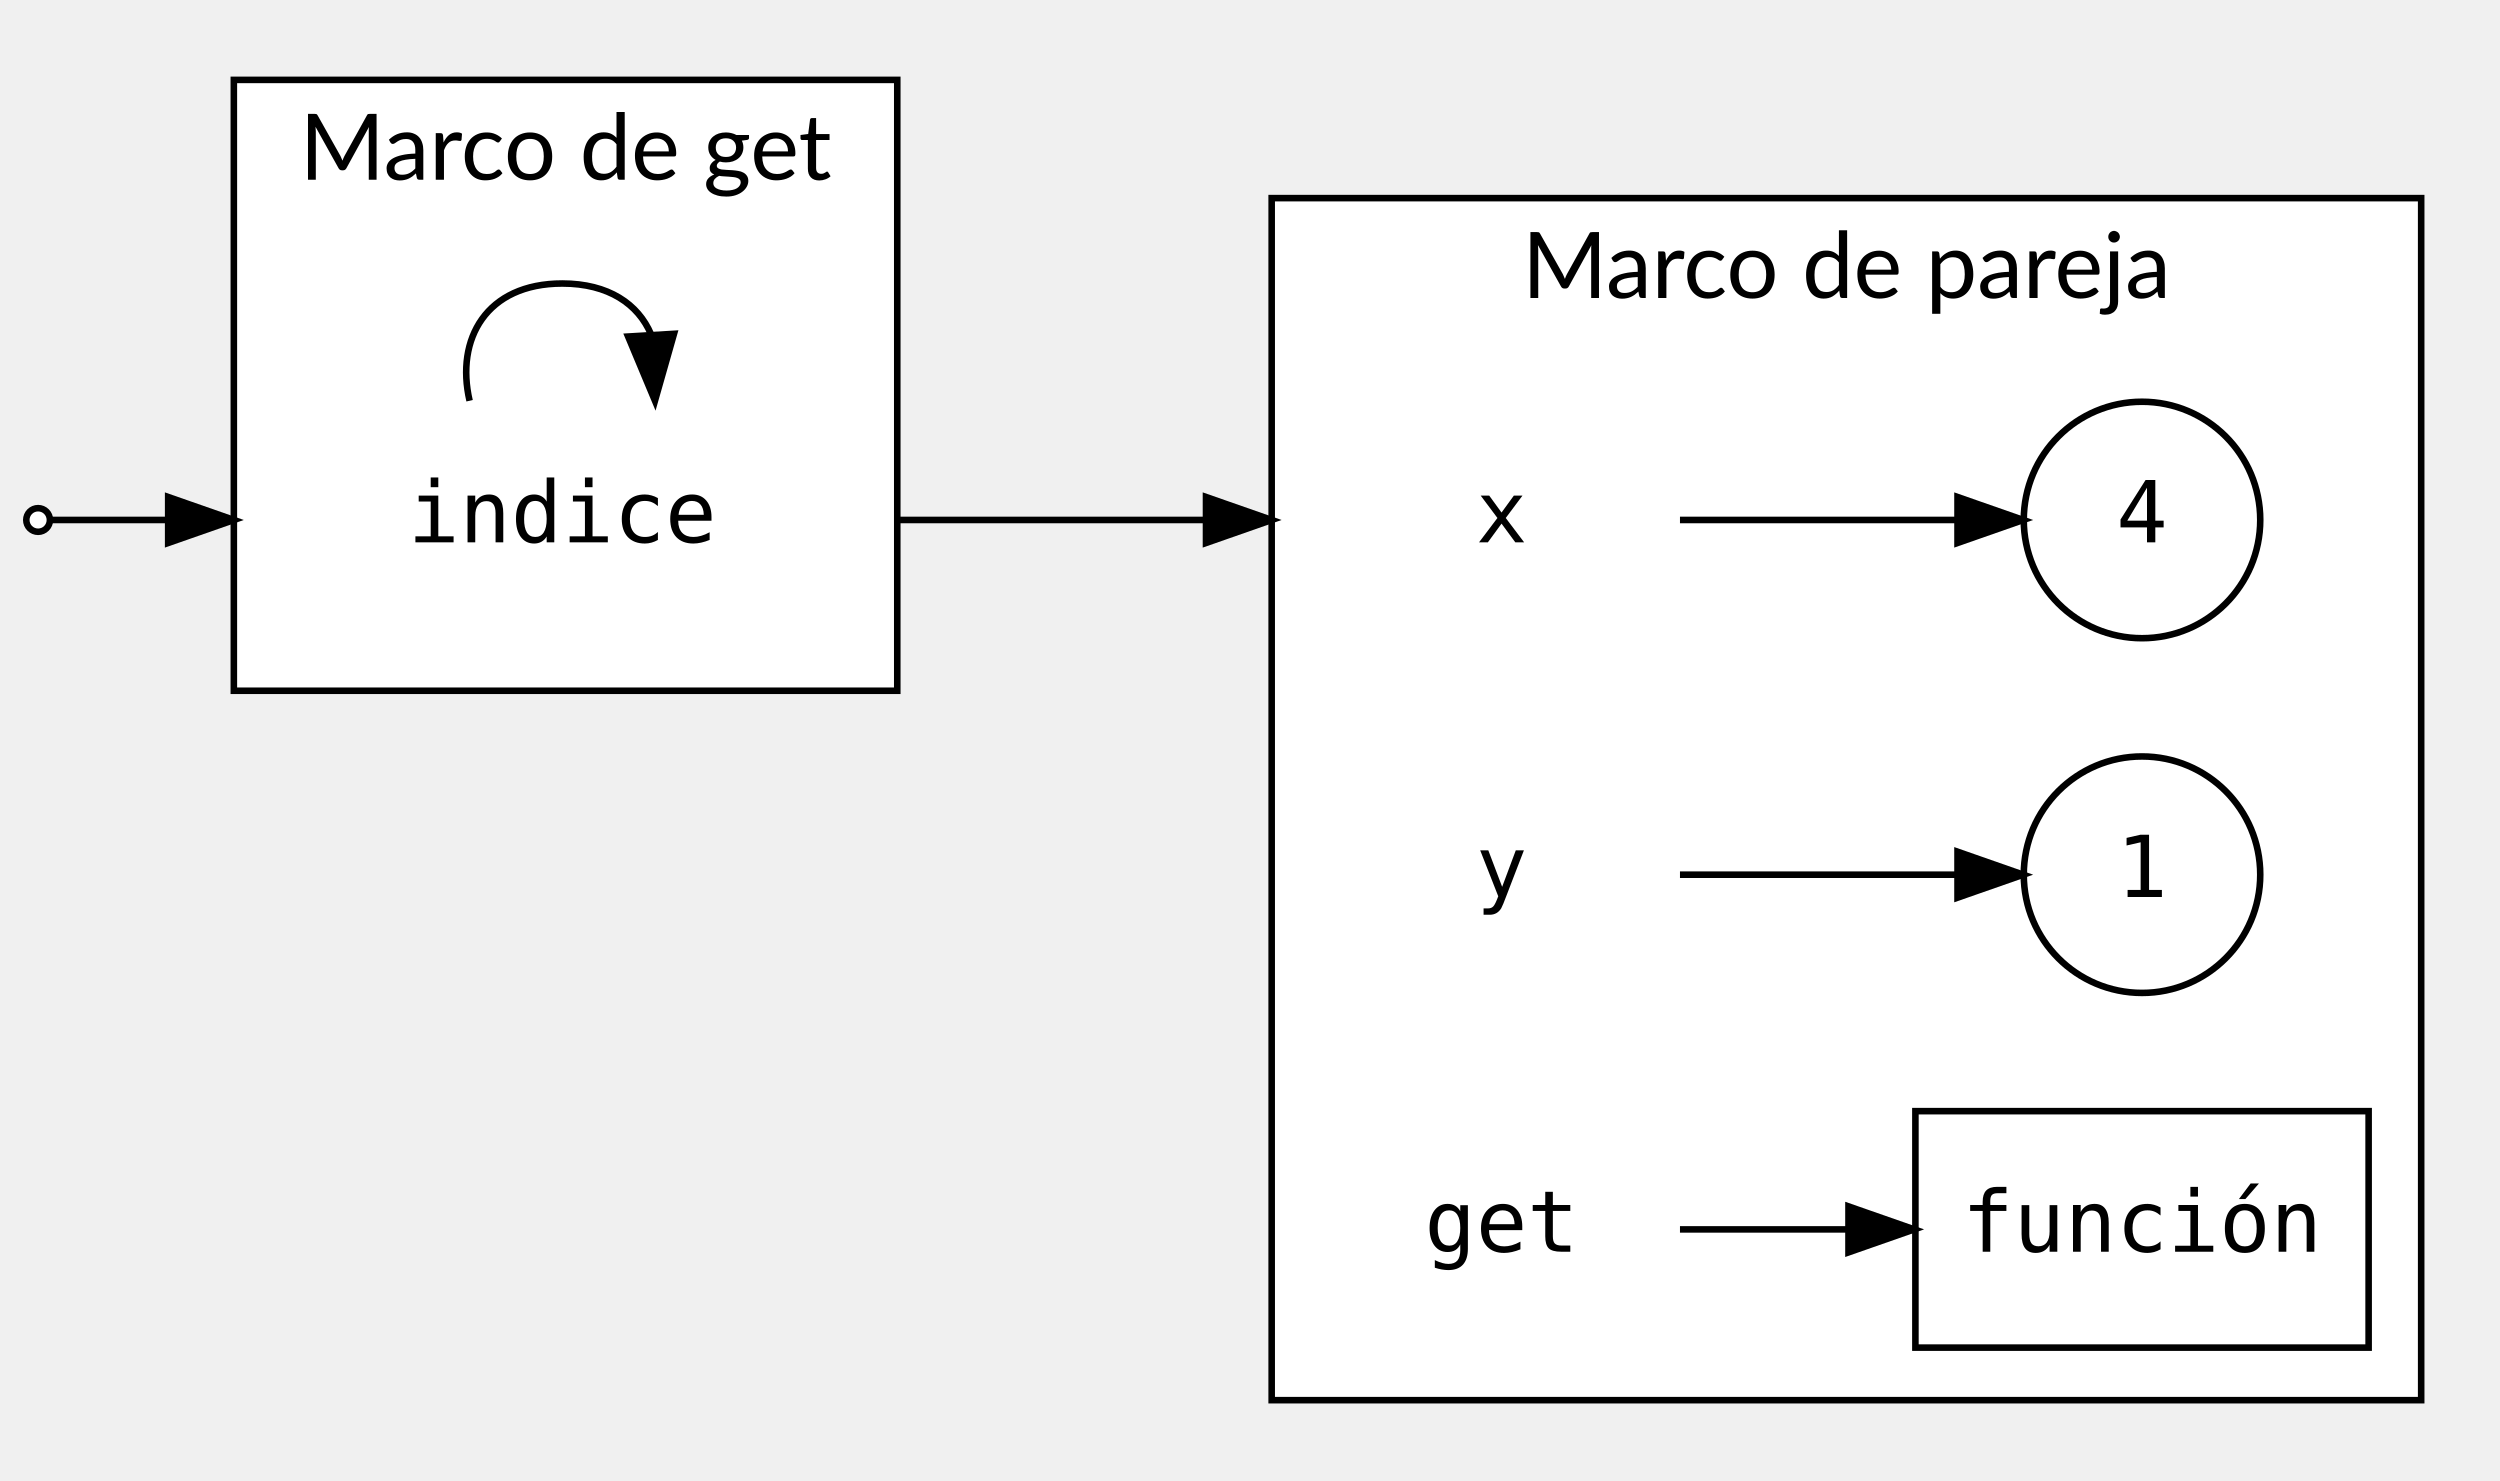
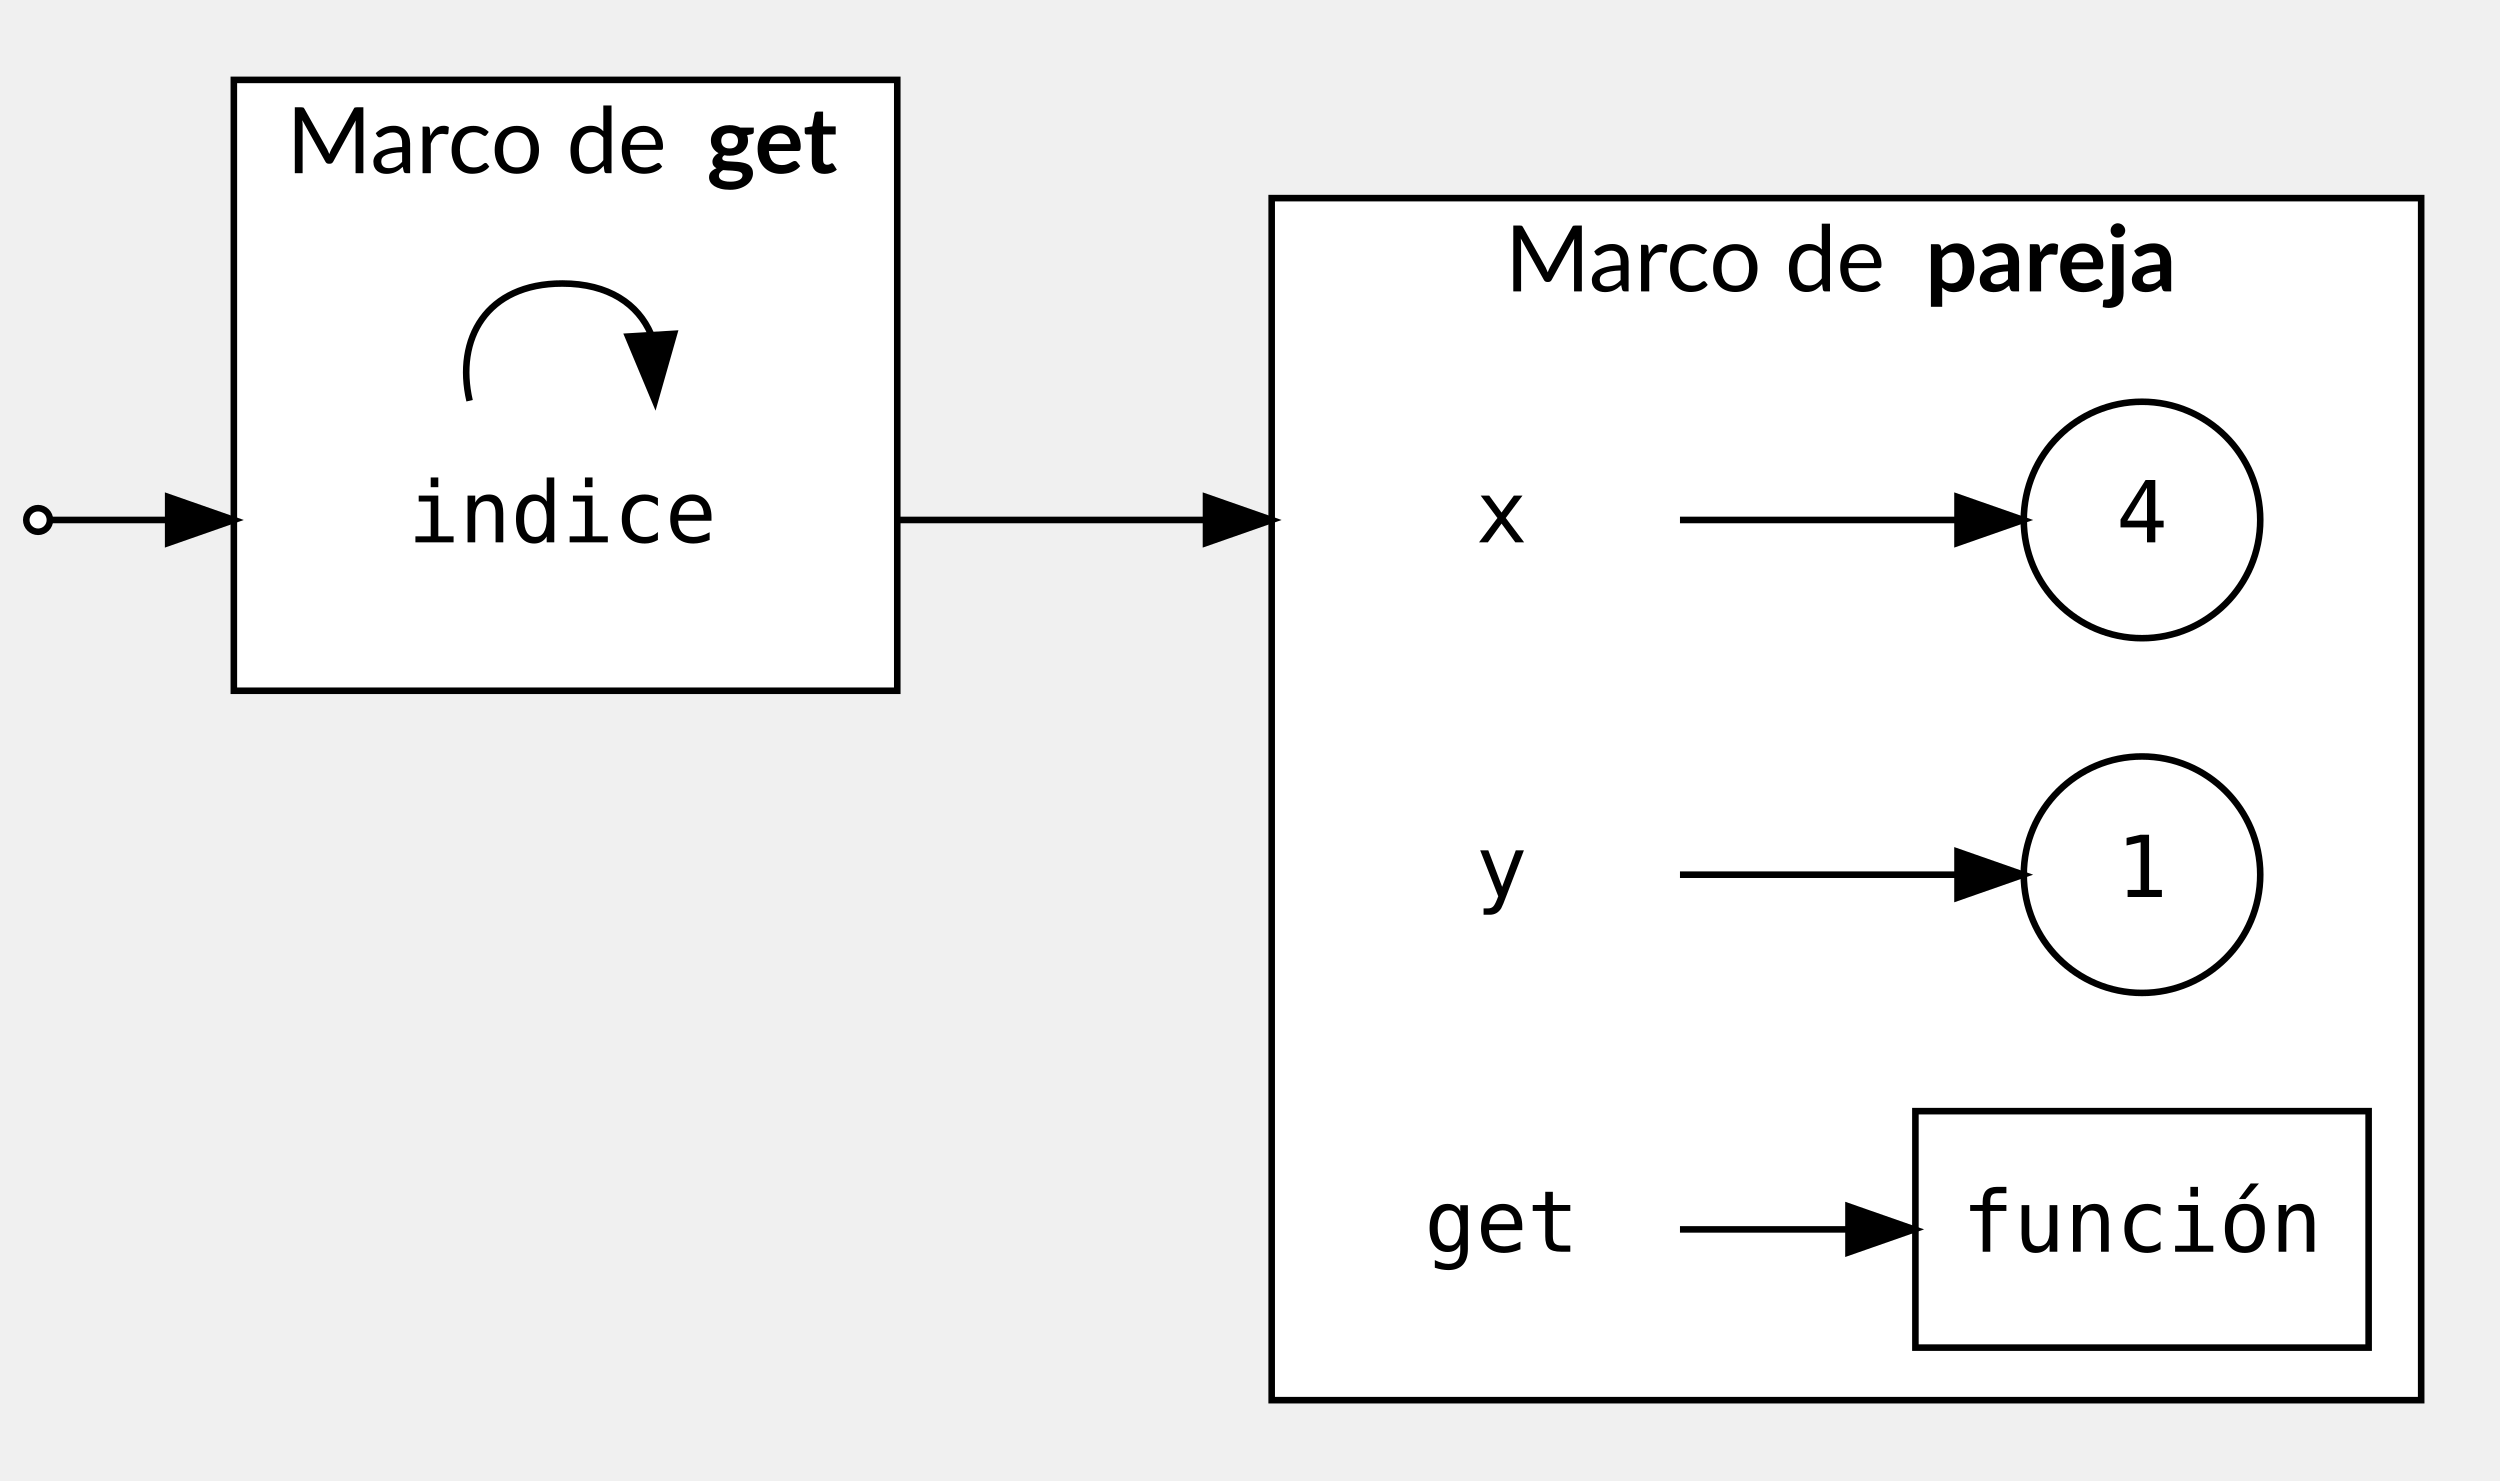
<svg xmlns="http://www.w3.org/2000/svg" width="576pt" height="341pt" viewBox="0.00 0.00 576.00 340.51">
  <g id="graph0" class="graph" transform="scale(1.5134 1.5134) rotate(0) translate(4 221)">
    <g id="clust1" class="cluster">
      <polygon fill="#ffffff" stroke="#000000" points="189.6,-8 189.6,-191 364.6,-191 364.6,-8 189.6,-8" />
-       <text text-anchor="middle" x="277.1" y="-175.8" font-family="Lato" font-size="14.00" fill="#000000">Marco de pareja</text>
+       <text text-anchor="start" x="225.1" y="-176.8" font-family="Lato" font-size="14.00" fill="#000000">Marco de </text>
+       <text text-anchor="start" x="289.1" y="-176.8" font-family="Lato" font-weight="bold" font-size="14.00" fill="#000000">pareja</text>
    </g>
    <g id="clust2" class="cluster">
      <polygon fill="#ffffff" stroke="#000000" points="31.6,-116 31.6,-209 132.6,-209 132.6,-116 31.6,-116" />
-       <text text-anchor="middle" x="82.1" y="-193.8" font-family="Lato" font-size="14.00" fill="#000000">Marco de get</text>
+       <text text-anchor="start" x="39.6" y="-194.8" font-family="Lato" font-size="14.00" fill="#000000">Marco de </text>
+       <text text-anchor="start" x="103.6" y="-194.8" font-family="Lato" font-weight="bold" font-size="14.00" fill="#000000">get</text>
    </g>
    <g id="node1" class="node">
      <ellipse fill="#ffffff" stroke="#000000" cx="322.1" cy="-88" rx="18" ry="18" />
      <text text-anchor="middle" x="322.1" y="-84.6" font-family="monospace" font-size="13.00" fill="#000000">1</text>
    </g>
    <g id="node2" class="node">
      <ellipse fill="#ffffff" stroke="#000000" cx="322.1" cy="-142" rx="18" ry="18" />
      <text text-anchor="middle" x="322.1" y="-138.6" font-family="monospace" font-size="13.00" fill="#000000">4</text>
    </g>
    <g id="node3" class="node">
      <polygon fill="transparent" stroke="transparent" points="251.6,-160 197.6,-160 197.6,-124 251.6,-124 251.6,-160" />
      <text text-anchor="middle" x="224.6" y="-138.6" font-family="monospace" font-size="13.00" fill="#000000">x</text>
    </g>
    <g id="edge1" class="edge">
      <path fill="none" stroke="#000000" d="M251.759,-142C264.92,-142 280.711,-142 293.994,-142" />
      <polygon fill="#000000" stroke="#000000" points="294.011,-145.5 304.011,-142 294.011,-138.5 294.011,-145.5" />
    </g>
    <g id="node4" class="node">
      <polygon fill="transparent" stroke="transparent" points="251.6,-106 197.6,-106 197.6,-70 251.6,-70 251.6,-106" />
      <text text-anchor="middle" x="224.6" y="-84.6" font-family="monospace" font-size="13.00" fill="#000000">y</text>
    </g>
    <g id="edge2" class="edge">
      <path fill="none" stroke="#000000" d="M251.759,-88C264.92,-88 280.711,-88 293.994,-88" />
      <polygon fill="#000000" stroke="#000000" points="294.011,-91.5 304.011,-88 294.011,-84.5 294.011,-91.5" />
    </g>
    <g id="node5" class="node">
      <polygon fill="transparent" stroke="transparent" points="251.6,-52 197.6,-52 197.6,-16 251.6,-16 251.6,-52" />
      <text text-anchor="middle" x="224.6" y="-30.6" font-family="monospace" font-size="13.00" fill="#000000">get</text>
    </g>
    <g id="node7" class="node">
      <polygon fill="#ffffff" stroke="#000000" points="356.6,-52 287.6,-52 287.6,-16 356.6,-16 356.6,-52" />
      <text text-anchor="middle" x="322.1" y="-30.6" font-family="monospace" font-size="13.00" fill="#000000">función</text>
    </g>
    <g id="edge3" class="edge">
      <path fill="none" stroke="#000000" d="M251.759,-34C259.697,-34 268.592,-34 277.316,-34" />
      <polygon fill="#000000" stroke="#000000" points="277.412,-37.5 287.412,-34 277.412,-30.5 277.412,-37.5" />
    </g>
    <g id="node6" class="node">
      <polygon fill="transparent" stroke="transparent" points="112.6,-160 50.6,-160 50.6,-124 112.6,-124 112.6,-160" />
      <text text-anchor="middle" x="81.6" y="-138.6" font-family="monospace" font-size="13.00" fill="#000000">indice</text>
    </g>
    <g id="edge5" class="edge">
      <path fill="none" stroke="#000000" d="M132.599,-142C150.652,-142 170.611,-142 187.311,-142" />
      <polygon fill="#000000" stroke="#000000" points="179.6,-145.5 189.6,-142 179.6,-138.5 179.6,-145.5" />
    </g>
    <g id="edge4" class="edge">
      <path fill="none" stroke="#000000" d="M67.489,-160.153C65.318,-169.539 70.022,-178 81.6,-178 88.655,-178 93.158,-174.858 95.108,-170.28" />
      <polygon fill="#000000" stroke="#000000" points="98.61,-170.343 95.711,-160.153 91.623,-169.927 98.61,-170.343" />
    </g>
    <g id="node8" class="node">
      <ellipse fill="#ffffff" stroke="#000000" cx="1.8" cy="-142" rx="1.8" ry="1.8" />
    </g>
    <g id="edge6" class="edge">
      <path fill="none" stroke="#000000" d="M3.773,-142C6.902,-142 13.483,-142 21.557,-142" />
      <polygon fill="#000000" stroke="#000000" points="21.602,-145.5 31.602,-142 21.602,-138.5 21.602,-145.5" />
    </g>
  </g>
</svg>
